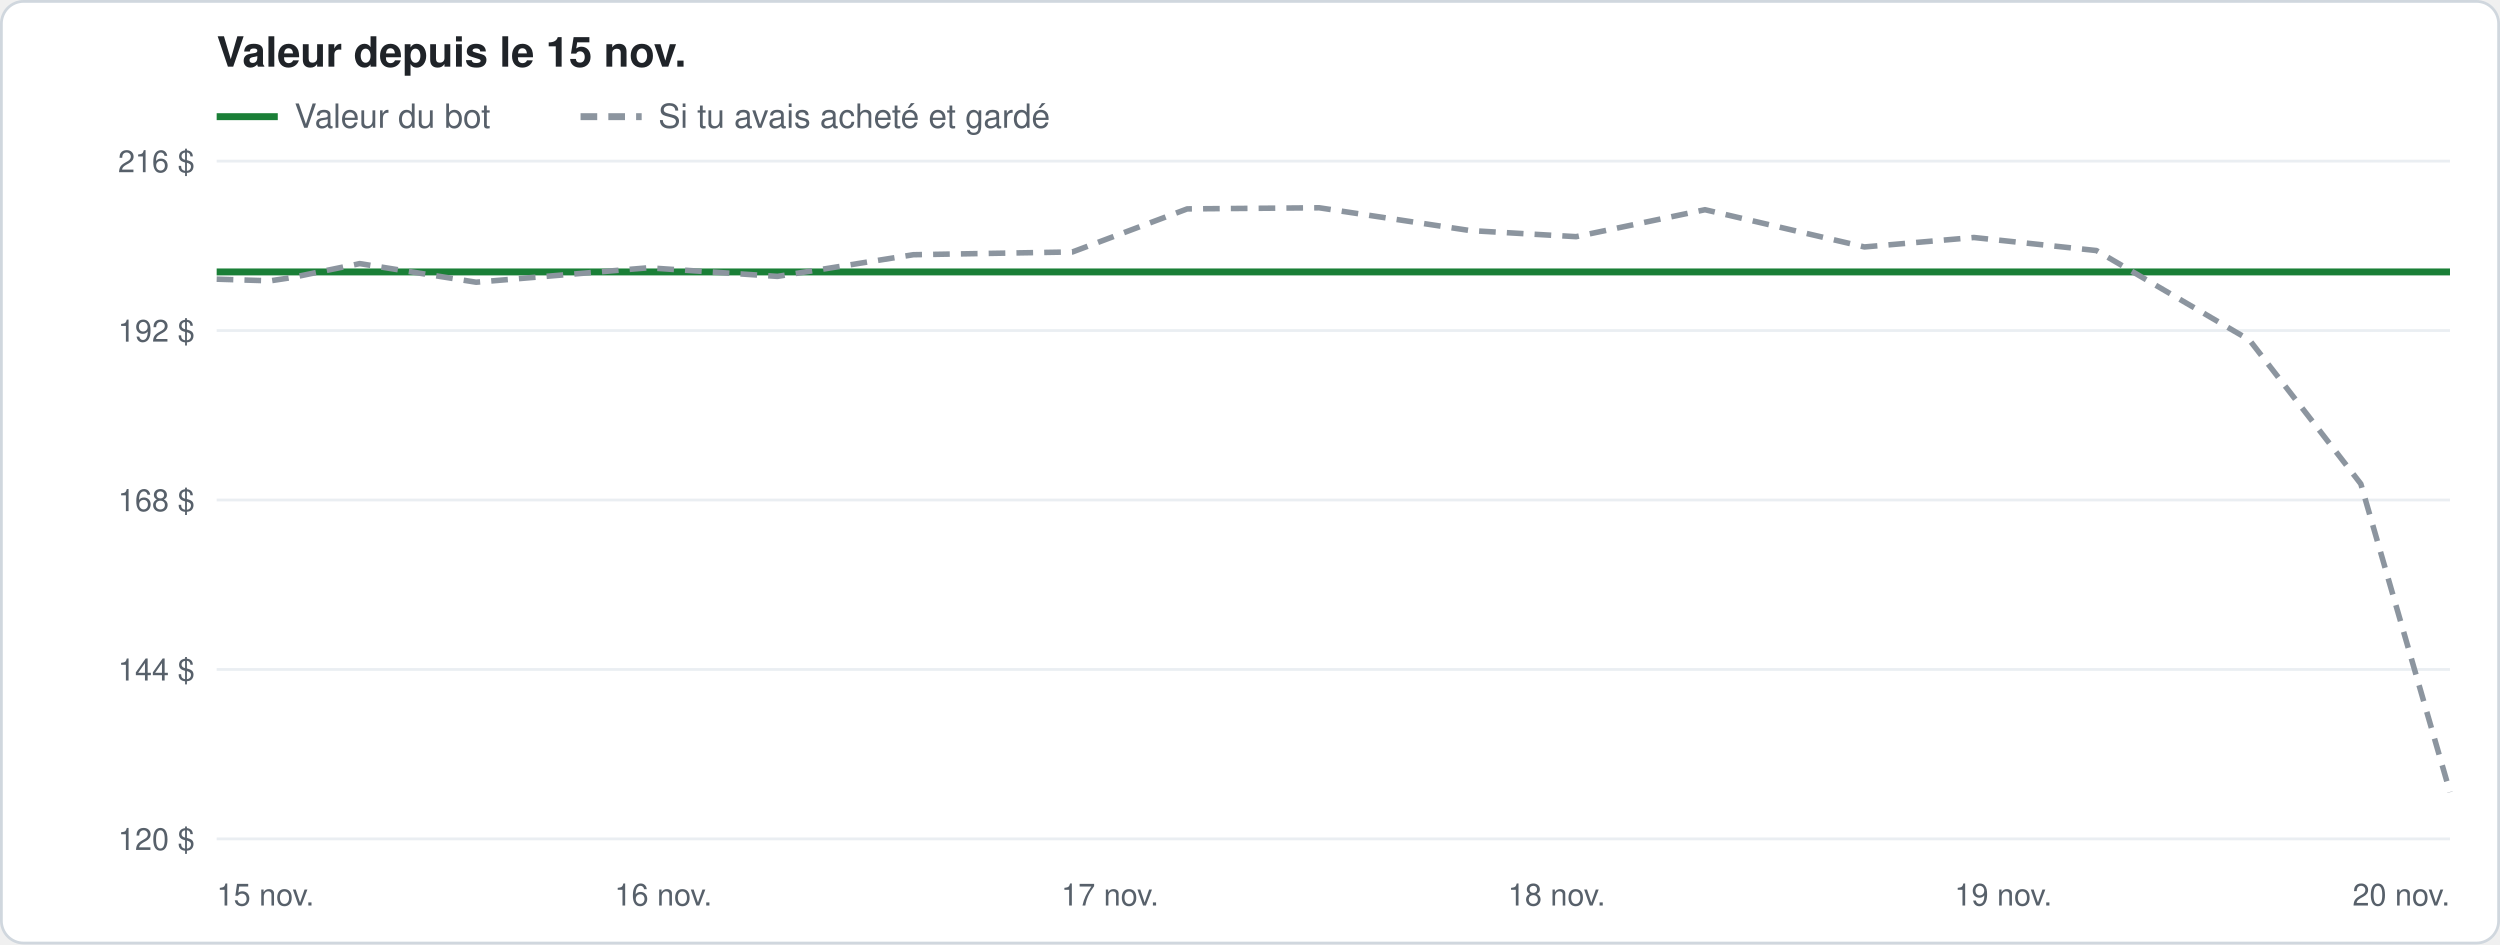
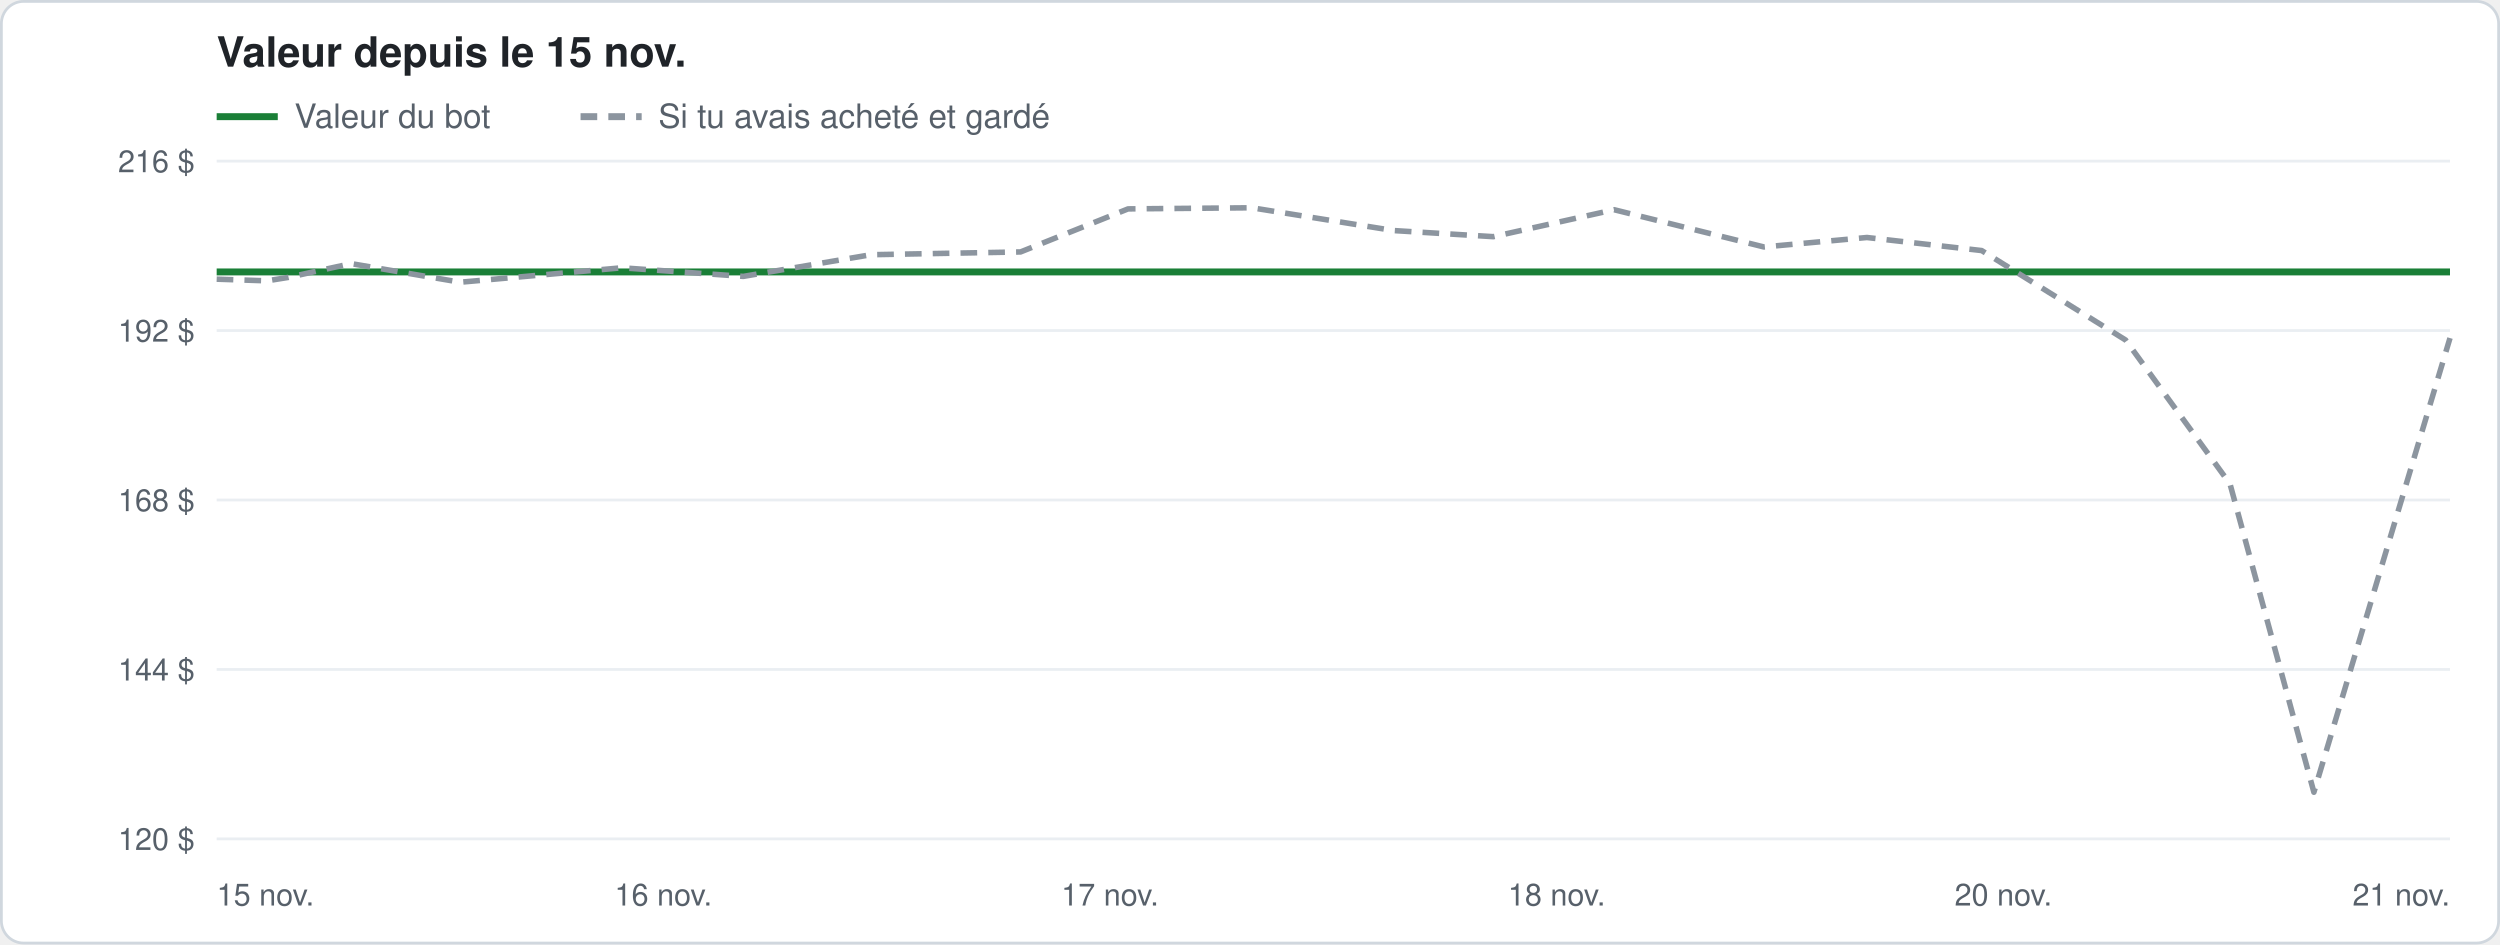
<svg xmlns="http://www.w3.org/2000/svg" width="900" height="340" viewBox="0 0 900 340" font-family="-apple-system, Segoe UI, Helvetica, Arial, sans-serif">
  <rect x="0.5" y="0.5" width="899" height="339" rx="8" fill="#ffffff" stroke="#d0d7de" />
  <text x="78" y="24" font-size="15" font-weight="600" fill="#1f2328">Valeur depuis le 15 nov.</text>
  <line x1="78" y1="42" x2="100" y2="42" stroke="#1a7f37" stroke-width="2.5" />
  <text x="106" y="46" font-size="12" fill="#57606a">Valeur du bot</text>
  <line x1="209" y1="42" x2="231" y2="42" stroke="#8c959f" stroke-width="2.5" stroke-dasharray="6 4" />
  <text x="237" y="46" font-size="12" fill="#57606a">Si tu avais acheté et gardé</text>
  <line x1="78" y1="302.0" x2="882" y2="302.0" stroke="#eaeef2" />
  <text x="70" y="306.0" font-size="11" fill="#57606a" text-anchor="end">120 $</text>
  <line x1="78" y1="241.0" x2="882" y2="241.0" stroke="#eaeef2" />
  <text x="70" y="245.0" font-size="11" fill="#57606a" text-anchor="end">144 $</text>
  <line x1="78" y1="180.0" x2="882" y2="180.0" stroke="#eaeef2" />
  <text x="70" y="184.0" font-size="11" fill="#57606a" text-anchor="end">168 $</text>
  <line x1="78" y1="119.0" x2="882" y2="119.0" stroke="#eaeef2" />
  <text x="70" y="123.0" font-size="11" fill="#57606a" text-anchor="end">192 $</text>
  <line x1="78" y1="58.0" x2="882" y2="58.0" stroke="#eaeef2" />
  <text x="70" y="62.0" font-size="11" fill="#57606a" text-anchor="end">216 $</text>
  <text x="78.0" y="326" font-size="11" fill="#57606a" text-anchor="start">15 nov.</text>
  <text x="238.8" y="326" font-size="11" fill="#57606a" text-anchor="middle">16 nov.</text>
  <text x="399.6" y="326" font-size="11" fill="#57606a" text-anchor="middle">17 nov.</text>
  <text x="560.4" y="326" font-size="11" fill="#57606a" text-anchor="middle">18 nov.</text>
-   <text x="721.2" y="326" font-size="11" fill="#57606a" text-anchor="middle">19 nov.</text>
-   <text x="882.0" y="326" font-size="11" fill="#57606a" text-anchor="end">20 nov.</text>
-   <polyline points="78.0,97.9 97.3,97.9 105.2,97.9 129.5,97.9 171.4,97.9 233.4,97.9 279.9,97.9 328.8,97.9 386.1,97.9 427.4,97.9 474.9,97.9 529.2,97.9 567.4,97.9 613.8,97.9 671.2,97.9 710.6,97.9 754.7,97.9 809.8,97.9 849.9,97.9 882.0,97.9" fill="none" stroke="#1a7f37" stroke-width="2.5" stroke-linejoin="round" />
-   <polyline points="78.0,100.5 97.3,101.1 105.2,99.9 129.5,94.9 171.4,101.6 233.4,96.4 279.9,99.5 328.8,91.7 386.1,90.7 427.4,75.2 474.9,74.8 529.2,83.0 567.4,85.2 613.8,75.5 671.2,88.9 710.6,85.5 754.7,90.2 809.8,122.4 849.9,174.2 882.0,285.2" fill="none" stroke="#8c959f" stroke-width="2" stroke-linejoin="round" stroke-dasharray="6 4" />
+   <text x="721.2" y="326" font-size="11" fill="#57606a" text-anchor="middle">20 nov.</text>
+   <text x="882.0" y="326" font-size="11" fill="#57606a" text-anchor="end">21 nov.</text>
+   <polyline points="78.0,97.9 96.1,97.9 103.6,97.9 126.4,97.9 165.7,97.9 223.9,97.9 267.6,97.9 313.5,97.9 367.4,97.9 406.1,97.9 450.7,97.9 501.7,97.9 537.6,97.9 581.1,97.9 635.0,97.9 672.1,97.9 713.4,97.9 765.2,97.9 802.8,97.9 833.0,97.9 882.0,97.9" fill="none" stroke="#1a7f37" stroke-width="2.5" stroke-linejoin="round" />
+   <polyline points="78.0,100.5 96.1,101.1 103.6,99.9 126.4,94.9 165.7,101.6 223.9,96.4 267.6,99.5 313.5,91.7 367.4,90.7 406.1,75.2 450.7,74.8 501.7,83.0 537.6,85.2 581.1,75.5 635.0,88.9 672.1,85.5 713.4,90.2 765.2,122.4 802.8,174.2 833.0,285.2 882.0,121.7" fill="none" stroke="#8c959f" stroke-width="2" stroke-linejoin="round" stroke-dasharray="6 4" />
</svg>
